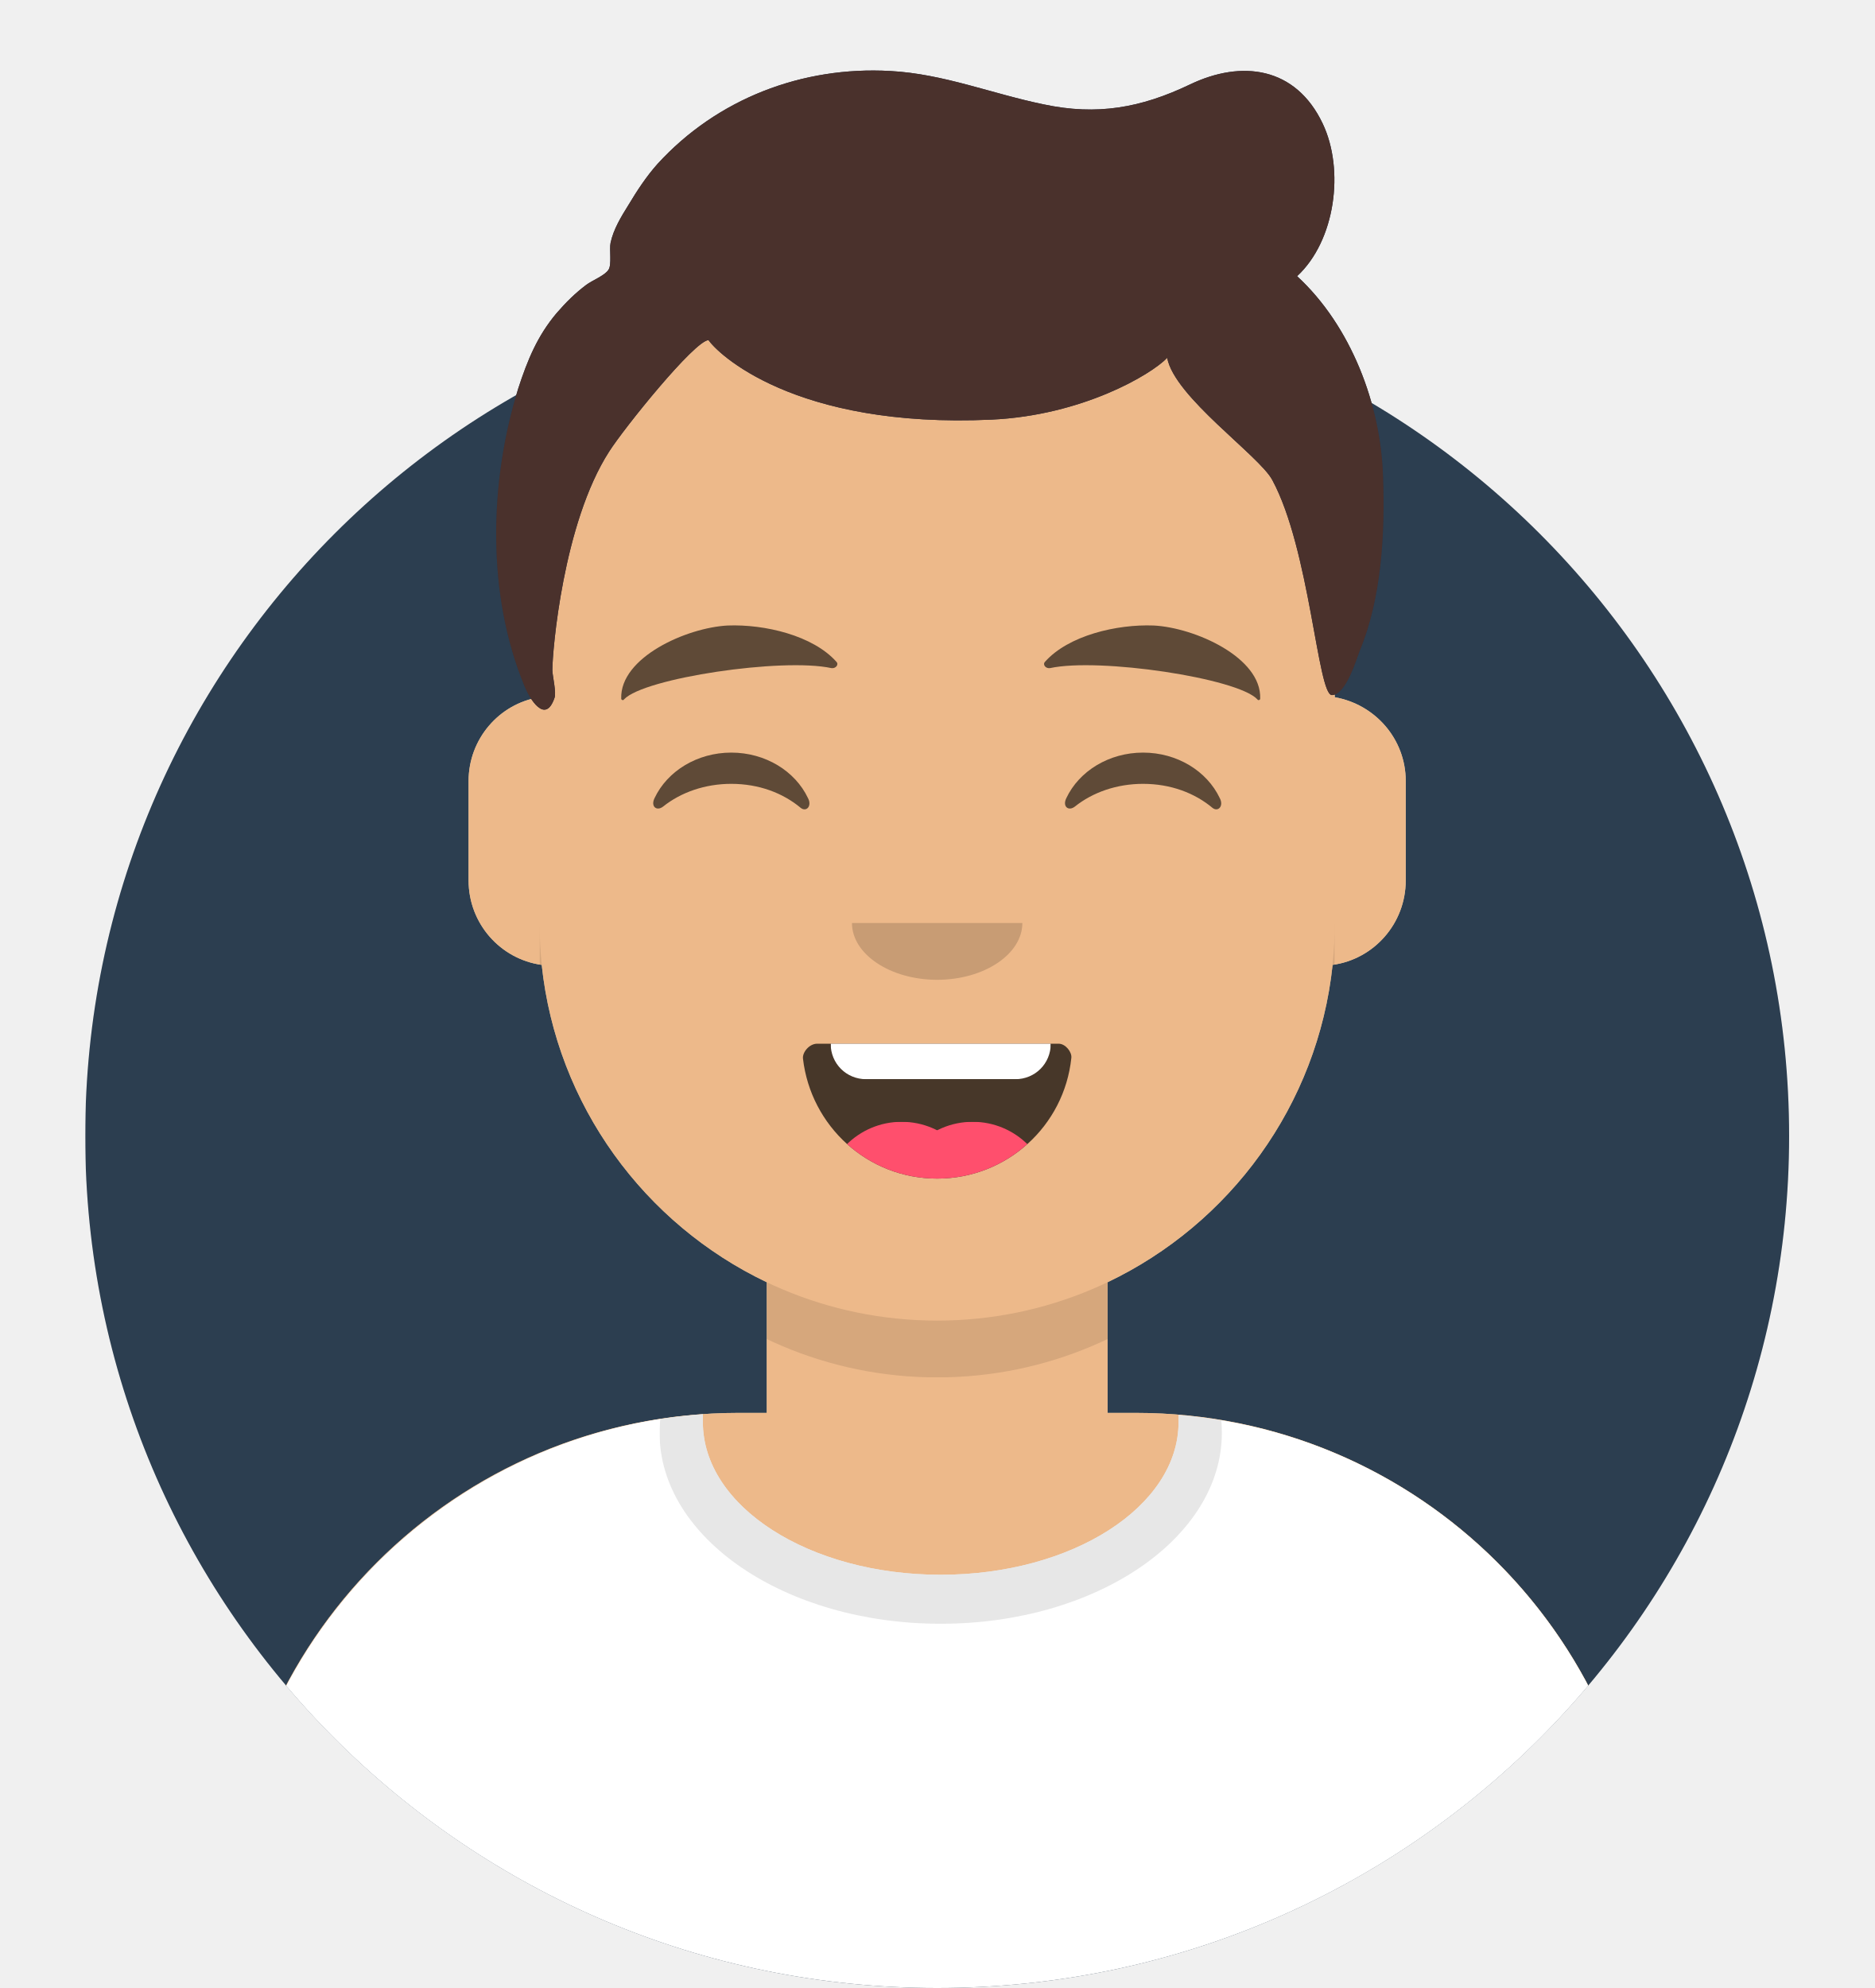
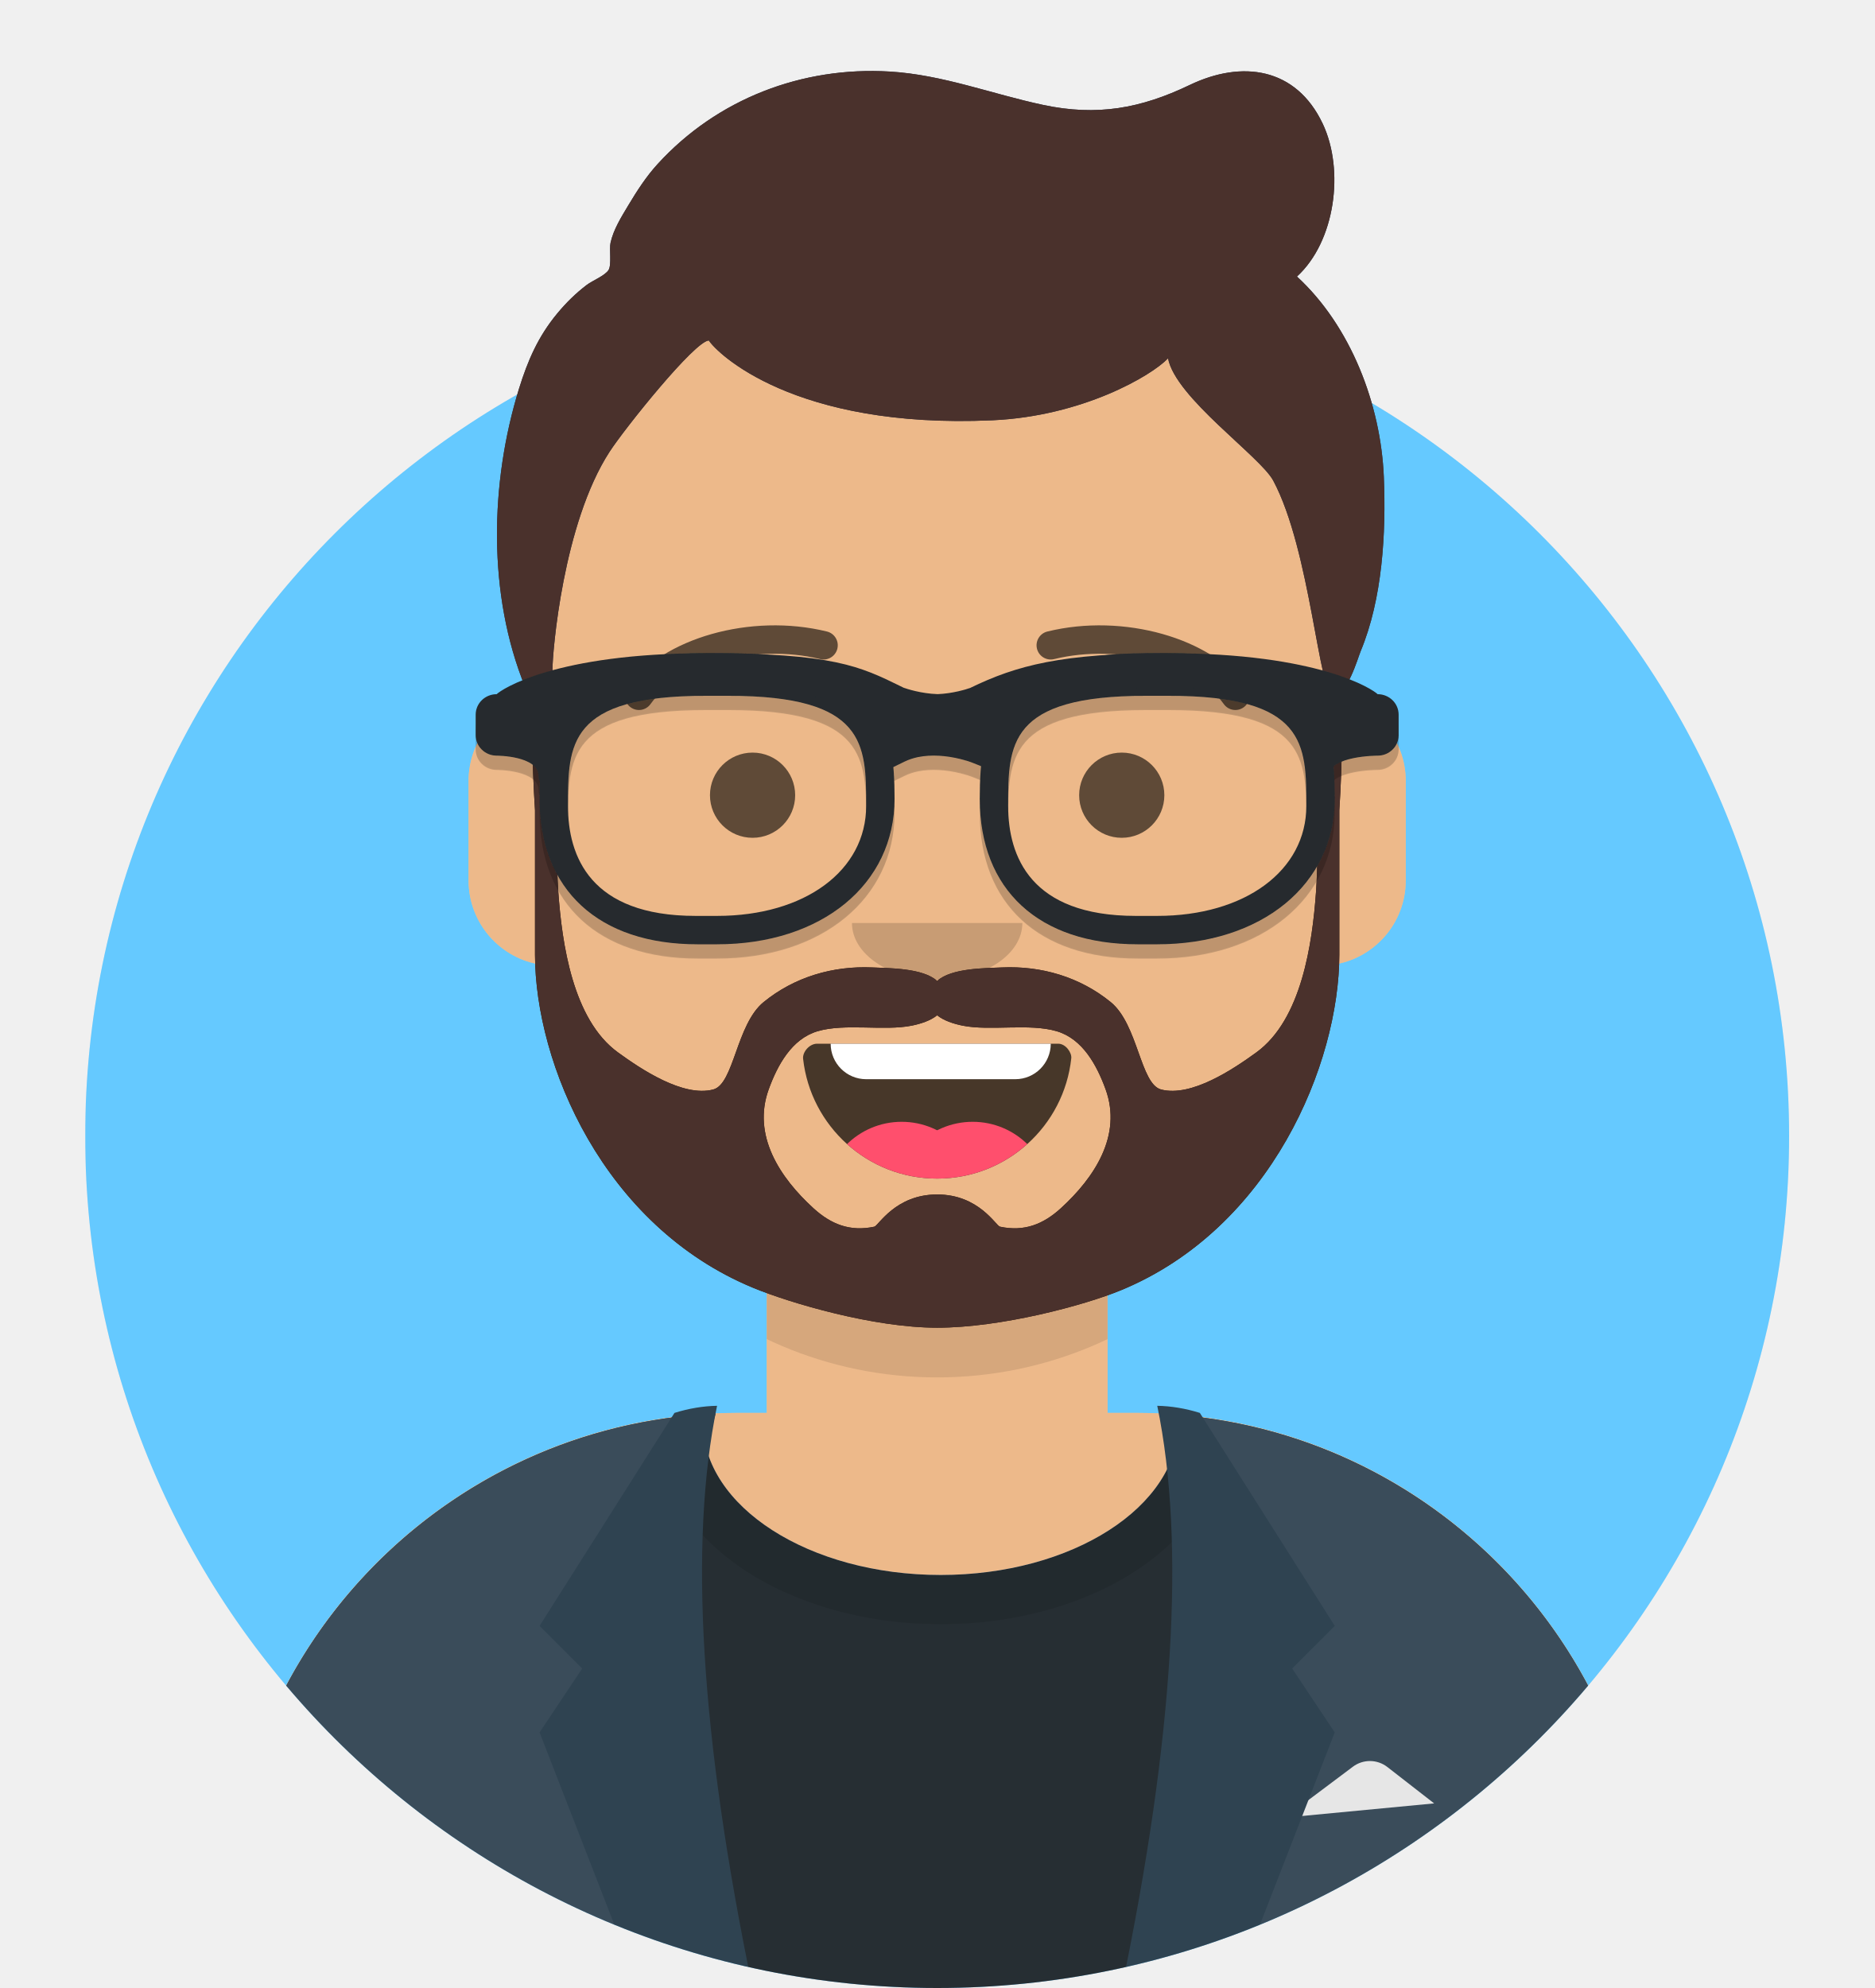
- <svg xmlns="http://www.w3.org/2000/svg" version="1.1" id="Layer_1" x="0px" y="0px" viewBox="0 0 264 280" style="enable-background:new 0 0 264 280;" xml:space="preserve">
-   <style type="text/css">
- 	.st0{fill-rule:evenodd;clip-rule:evenodd;fill:#E6E6E6;}
- 	.st1{filter:url(#Adobe_OpacityMaskFilter);}
- 	.st2{fill-rule:evenodd;clip-rule:evenodd;fill:#FFFFFF;}
- 	.st3{mask:url(#mask-2_1_);}
- 	.st4{fill-rule:evenodd;clip-rule:evenodd;fill:#2C3E50;}
- 	.st5{filter:url(#Adobe_OpacityMaskFilter_1_);}
- 	.st6{mask:url(#mask-4_1_);}
- 	.st7{fill-rule:evenodd;clip-rule:evenodd;fill:#D0C6AC;}
- 	.st8{filter:url(#Adobe_OpacityMaskFilter_2_);}
- 	.st9{mask:url(#mask-6_1_);}
- 	.st10{fill-rule:evenodd;clip-rule:evenodd;fill:#EDB98A;}
- 	.st11{filter:url(#Adobe_OpacityMaskFilter_3_);}
- 	.st12{mask:url(#mask-6_2_);fill-rule:evenodd;clip-rule:evenodd;fill-opacity:0.1;}
- 	.st13{filter:url(#Adobe_OpacityMaskFilter_4_);}
- 	.st14{mask:url(#react-mask-952_1_);}
- 	.st15{filter:url(#Adobe_OpacityMaskFilter_5_);}
- 	.st16{opacity:0.6;mask:url(#react-mask-952_2_);}
- 	.st17{fill-rule:evenodd;clip-rule:evenodd;fill-opacity:0.16;}
- 	.st18{fill-rule:evenodd;clip-rule:evenodd;fill-opacity:0.7;}
- 	.st19{filter:url(#Adobe_OpacityMaskFilter_6_);}
- 	.st20{mask:url(#react-mask-934_1_);fill-rule:evenodd;clip-rule:evenodd;fill:#FFFFFF;}
- 	.st21{filter:url(#Adobe_OpacityMaskFilter_7_);}
- 	.st22{mask:url(#react-mask-934_2_);}
- 	.st23{fill-rule:evenodd;clip-rule:evenodd;fill:#FF4F6D;}
- 	.st24{fill-rule:evenodd;clip-rule:evenodd;fill-opacity:0.6;}
- 	.st25{filter:url(#Adobe_OpacityMaskFilter_8_);}
- 	.st26{mask:url(#react-mask-925_1_);}
- 	.st27{fill-rule:evenodd;clip-rule:evenodd;fill:#28354B;}
- 	.st28{filter:url(#Adobe_OpacityMaskFilter_9_);}
- 	.st29{mask:url(#react-mask-924_1_);}
- 	.st30{fill-rule:evenodd;clip-rule:evenodd;fill:#4A312C;}
- </style>
-   <g>
-     <g transform="translate(-825, -1100)">
+ <svg xmlns="http://www.w3.org/2000/svg" xmlns:xlink="http://www.w3.org/1999/xlink" width="264px" height="280px" viewBox="0 0 264 280" version="1.1">
+   <defs>
+     <circle id="react-path-1" cx="120" cy="120" r="120" />
+     <path d="M12,160 C12,226.274 65.726,280 132,280 C198.274,280 252,226.274 252,160 L264,160 L264,-1.42108547e-14 L-3.19744231e-14,-1.42108547e-14 L-3.19744231e-14,160 L12,160 Z" id="react-path-2" />
+     <path d="M124,144.611 L124,163 L128,163 L128,163 C167.765,163 200,195.235 200,235 L200,244 L0,244 L0,235 C-4.86974701e-15,195.235 32.235,163 72,163 L72,163 L76,163 L76,144.611 C58.763,136.422 46.372,119.687 44.305,99.881 C38.48,99.058 34,94.052 34,88 L34,74 C34,68.054 38.325,63.118 44,62.166 L44,56 L44,56 C44,25.072 69.072,5.68137151e-15 100,0 L100,0 L100,0 C130.928,-5.68137151e-15 156,25.072 156,56 L156,62.166 C161.675,63.118 166,68.054 166,74 L166,88 C166,94.052 161.52,99.058 155.695,99.881 C153.628,119.687 141.237,136.422 124,144.611 Z" id="react-path-3" />
+   </defs>
+   <g id="Avataaar" stroke="none" stroke-width="1" fill="none" fill-rule="evenodd">
+     <g transform="translate(-825, -1100)" id="Avataaar/Circle">
      <g transform="translate(825, 1100)">
-         <g id="Circle" transform="translate(12, 40)">
-           <g id="Circle-Background">
-             <circle class="st0" cx="120" cy="120" r="120" />
-           </g>
-           <defs>
-             <filter id="Adobe_OpacityMaskFilter" filterUnits="userSpaceOnUse" x="0" y="0" width="240" height="240">
-               <feColorMatrix type="matrix" values="1 0 0 0 0  0 1 0 0 0  0 0 1 0 0  0 0 0 1 0" />
-             </filter>
-           </defs>
-           <mask maskUnits="userSpaceOnUse" x="0" y="0" width="240" height="240" id="mask-2_1_">
-             <g class="st1">
-               <circle id="path-1_1_" class="st2" cx="120" cy="120" r="120" />
-             </g>
+         <g id="Circle" stroke-width="1" fill-rule="evenodd" transform="translate(12, 40)">
+           <mask id="react-mask-4" fill="white">
+             <use xlink:href="#react-path-1" />
          </mask>
-           <g class="st3">
-             <rect class="st4" width="240" height="240" />
+           <use id="Circle-Background" fill="#E6E6E6" xlink:href="#react-path-1" />
+           <g id="Color/Palette/Blue-01" mask="url(#react-mask-4)" fill="#65C9FF">
+             <rect id="🖍Color" x="0" y="0" width="240" height="240" />
          </g>
        </g>
-         <g id="Mask">
- 			</g>
-         <defs>
-           <filter id="Adobe_OpacityMaskFilter_1_" filterUnits="userSpaceOnUse" x="-1" y="0" width="265" height="280">
-             <feColorMatrix type="matrix" values="1 0 0 0 0  0 1 0 0 0  0 0 1 0 0  0 0 0 1 0" />
-           </filter>
-         </defs>
-         <mask maskUnits="userSpaceOnUse" x="-1" y="0" width="265" height="280" id="mask-4_1_">
-           <g class="st5">
-             <path id="path-3_1_" class="st2" d="M12,160c0,66.3,53.7,120,120,120s120-53.7,120-120h12V0H0v160H12z" />
-           </g>
+         <mask id="react-mask-5" fill="white">
+           <use xlink:href="#react-path-2" />
        </mask>
-         <g id="Avataaar" class="st6">
+         <g id="Mask" />
+         <g id="Avataaar" stroke-width="1" fill-rule="evenodd" mask="url(#react-mask-5)">
          <g id="Body" transform="translate(32, 36)">
-             <g>
-               <path class="st7" d="M124,144.6V163h4l0,0c39.8,0,72,32.2,72,72v9H0v-9c0-39.8,32.2-72,72-72l0,0h4v-18.4        c-17.2-8.2-29.6-24.9-31.7-44.7C38.5,99.1,34,94.1,34,88V74c0-5.9,4.3-10.9,10-11.8V56l0,0c0-30.9,25.1-56,56-56l0,0l0,0        c30.9,0,56,25.1,56,56v6.2c5.7,1,10,5.9,10,11.8v14c0,6.1-4.5,11.1-10.3,11.9C153.6,119.7,141.2,136.4,124,144.6z" />
-             </g>
-             <defs>
-               <filter id="Adobe_OpacityMaskFilter_2_" filterUnits="userSpaceOnUse" x="-32" y="0" width="264" height="244">
-                 <feColorMatrix type="matrix" values="1 0 0 0 0  0 1 0 0 0  0 0 1 0 0  0 0 0 1 0" />
-               </filter>
-             </defs>
-             <mask maskUnits="userSpaceOnUse" x="-32" y="0" width="264" height="244" id="mask-6_1_">
-               <g class="st8">
-                 <path id="path-5_1_" class="st2" d="M124,144.6V163h4l0,0c39.8,0,72,32.2,72,72v9H0v-9c0-39.8,32.2-72,72-72l0,0h4v-18.4         c-17.2-8.2-29.6-24.9-31.7-44.7C38.5,99.1,34,94.1,34,88V74c0-5.9,4.3-10.9,10-11.8V56l0,0c0-30.9,25.1-56,56-56l0,0l0,0         c30.9,0,56,25.1,56,56v6.2c5.7,1,10,5.9,10,11.8v14c0,6.1-4.5,11.1-10.3,11.9C153.6,119.7,141.2,136.4,124,144.6z" />
-               </g>
+             <mask id="react-mask-6" fill="white">
+               <use xlink:href="#react-path-3" />
            </mask>
-             <g class="st9">
-               <g id="Color" transform="translate(-32, 0)">
-                 <rect class="st10" width="264" height="244" />
+             <use fill="#D0C6AC" xlink:href="#react-path-3" />
+             <g id="Skin/👶🏽-03-Brown" mask="url(#react-mask-6)" fill="#EDB98A">
+               <g transform="translate(0, 0)" id="Color">
+                 <rect x="0" y="0" width="264" height="280" />
              </g>
            </g>
+             <path d="M156,79 L156,102 C156,132.928 130.928,158 100,158 C69.072,158 44,132.928 44,102 L44,79 L44,94 C44,124.928 69.072,150 100,150 C130.928,150 156,124.928 156,94 L156,79 Z" id="Neck-Shadow" fill-opacity="0.1" fill="#000000" mask="url(#react-mask-6)" />
+           </g>
+           <g id="Clothing/Blazer-+-Shirt" transform="translate(0, 170)">
            <defs>
-               <filter id="Adobe_OpacityMaskFilter_3_" filterUnits="userSpaceOnUse" x="44" y="79" width="112" height="79">
-                 <feColorMatrix type="matrix" values="1 0 0 0 0  0 1 0 0 0  0 0 1 0 0  0 0 0 1 0" />
-               </filter>
+               <path d="M133.96,0.295 C170.936,3.325 200,34.294 200,72.052 L200,81 L0,81 L0,72.052 C1.22536245e-14,33.953 29.592,2.765 67.045,0.22 C67.015,0.593 67,0.969 67,1.348 C67,13.211 81.998,22.828 100.5,22.828 C119.002,22.828 134,13.211 134,1.348 C134,0.995 133.987,0.644 133.96,0.295 Z" id="react-path-1193" />
            </defs>
-             <mask maskUnits="userSpaceOnUse" x="44" y="79" width="112" height="79" id="mask-6_2_">
-               <g class="st11">
-                 <path id="path-5_2_" class="st2" d="M124,144.6V163h4l0,0c39.8,0,72,32.2,72,72v9H0v-9c0-39.8,32.2-72,72-72l0,0h4v-18.4         c-17.2-8.2-29.6-24.9-31.7-44.7C38.5,99.1,34,94.1,34,88V74c0-5.9,4.3-10.9,10-11.8V56l0,0c0-30.9,25.1-56,56-56l0,0l0,0         c30.9,0,56,25.1,56,56v6.2c5.7,1,10,5.9,10,11.8v14c0,6.1-4.5,11.1-10.3,11.9C153.6,119.7,141.2,136.4,124,144.6z" />
+             <g id="Shirt" transform="translate(32, 29)">
+               <mask id="react-mask-1194" fill="white">
+                 <use xlink:href="#react-path-1193" />
+               </mask>
+               <use id="Clothes" fill="#E6E6E6" xlink:href="#react-path-1193" />
+               <g id="Color/Palette/Black" mask="url(#react-mask-1194)" fill="#262E33">
+                 <g transform="translate(-32, -29)" id="🖍Color">
+                   <rect x="0" y="0" width="264" height="110" />
+                 </g>
              </g>
-             </mask>
-             <path id="Neck-Shadow" class="st12" d="M156,79v23c0,30.9-25.1,56-56,56s-56-25.1-56-56V79v15c0,30.9,25.1,56,56,56       s56-25.1,56-56V79z" />
+               <g id="Shadowy" opacity="0.6" mask="url(#react-mask-1194)" fill-opacity="0.16" fill="#000000">
+                 <g transform="translate(60, -25)" id="Hola-👋🏼">
+                   <ellipse cx="40.5" cy="27.848" rx="39.635" ry="26.914" />
+                 </g>
+               </g>
+             </g>
+             <g id="Blazer" transform="translate(32, 28)">
+               <path d="M68.785,1.122 C30.512,2.804 -1.89486556e-14,34.365 -1.42108547e-14,73.052 L0,73.052 L0,82 L69.362,82 C65.961,69.92 64,55.709 64,40.5 C64,26.173 65.74,12.731 68.785,1.122 Z M131.638,82 L200,82 L200,73.052 C200,34.707 170.025,3.363 132.229,1.174 C135.265,12.771 137,26.194 137,40.5 C137,55.709 135.039,69.92 131.638,82 Z" id="Saco" fill="#3A4C5A" />
+               <path d="M149,58 L158.556,50.833 L158.556,50.833 C159.999,49.751 161.988,49.768 163.412,50.876 L170,56 L149,58 Z" id="Pocket-hanky" fill="#E6E6E6" />
+               <path d="M69,1.13686838e-13 C65,19.333 66.667,46.667 74,82 L58,82 L44,46 L50,37 L44,31 L63,1 C65.028,0.369 67.028,0.036 69,1.13686838e-13 Z" id="Wing" fill="#2F4351" />
+               <path d="M151,1.13686838e-13 C147,19.333 148.667,46.667 156,82 L140,82 L126,46 L132,37 L126,31 L145,1 C147.028,0.369 149.028,0.036 151,1.13686838e-13 Z" id="Wing" fill="#2F4351" transform="translate(141, 41) scale(-1, 1) translate(-141, -41) " />
+             </g>
          </g>
-           <g transform="translate(0, 170)">
-             <g id="Clothes">
-               <path class="st0" d="M166,29.3c37,3,66,34,66,71.8v8.9H32v-8.9C32,63,61.6,31.8,99,29.2c0,0.4,0,0.7,0,1.1        c0,11.9,15,21.5,33.5,21.5S166,42.2,166,30.3C166,30,166,29.6,166,29.3z" />
+           <g id="Face" transform="translate(76, 82)" fill="#000000">
+             <g id="Mouth/Smile" transform="translate(2, 52)">
+               <defs>
+                 <path d="M35.118,15.128 C36.176,24.62 44.226,32 54,32 C63.804,32 71.874,24.574 72.892,15.04 C72.974,14.273 72.117,13 71.043,13 C56.149,13 44.738,13 37.087,13 C36.007,13 35.012,14.178 35.118,15.128 Z" id="react-path-29" />
+               </defs>
+               <mask id="react-mask-30" fill="white">
+                 <use xlink:href="#react-path-29" />
+               </mask>
+               <use id="Mouth" fill-opacity="0.7" fill="#000000" fill-rule="evenodd" xlink:href="#react-path-29" />
+               <rect id="Teeth" fill="#FFFFFF" fill-rule="evenodd" mask="url(#react-mask-30)" x="39" y="2" width="31" height="16" rx="5" />
+               <g id="Tongue" stroke-width="1" fill-rule="evenodd" mask="url(#react-mask-30)" fill="#FF4F6D">
+                 <g transform="translate(38, 24)">
+                   <circle cx="11" cy="11" r="11" />
+                   <circle cx="21" cy="11" r="11" />
+                 </g>
+               </g>
            </g>
-             <defs>
-               <filter id="Adobe_OpacityMaskFilter_4_" filterUnits="userSpaceOnUse" x="0" y="0" width="264" height="110">
-                 <feColorMatrix type="matrix" values="1 0 0 0 0  0 1 0 0 0  0 0 1 0 0  0 0 0 1 0" />
-               </filter>
-             </defs>
-             <mask maskUnits="userSpaceOnUse" x="0" y="0" width="264" height="110" id="react-mask-952_1_">
-               <g class="st13">
-                 <path id="react-path-951_1_" class="st2" d="M166,29.3c37,3,66,34,66,71.8v8.9H32v-8.9C32,63,61.6,31.8,99,29.2         c0,0.4,0,0.7,0,1.1c0,11.9,15,21.5,33.5,21.5S166,42.2,166,30.3C166,30,166,29.6,166,29.3z" />
-               </g>
-             </mask>
-             <g class="st14">
-               <rect class="st2" width="264" height="110" />
+             <g id="Nose/Default" transform="translate(28, 40)" fill-opacity="0.16">
+               <path d="M16,8 C16,12.418 21.373,16 28,16 L28,16 C34.627,16 40,12.418 40,8" id="Nose" />
            </g>
-             <defs>
-               <filter id="Adobe_OpacityMaskFilter_5_" filterUnits="userSpaceOnUse" x="92.9" y="4.9" width="79.3" height="53.8">
-                 <feColorMatrix type="matrix" values="1 0 0 0 0  0 1 0 0 0  0 0 1 0 0  0 0 0 1 0" />
-               </filter>
-             </defs>
-             <mask maskUnits="userSpaceOnUse" x="92.9" y="4.9" width="79.3" height="53.8" id="react-mask-952_2_">
-               <g class="st15">
-                 <path id="react-path-951_2_" class="st2" d="M166,29.3c37,3,66,34,66,71.8v8.9H32v-8.9C32,63,61.6,31.8,99,29.2         c0,0.4,0,0.7,0,1.1c0,11.9,15,21.5,33.5,21.5S166,42.2,166,30.3C166,30,166,29.6,166,29.3z" />
-               </g>
-             </mask>
-             <g id="Shadowy" class="st16">
-               <g transform="translate(92, 4)">
-                 <ellipse class="st17" cx="40.5" cy="27.8" rx="39.6" ry="26.9" />
+             <g id="Eyes/Default-😀" transform="translate(0, 8)" fill-opacity="0.6">
+               <circle id="Eye" cx="30" cy="22" r="6" />
+               <circle id="Eye" cx="82" cy="22" r="6" />
+             </g>
+             <g id="Eyebrow/Outline/Default" fill-opacity="0.6">
+               <g id="I-Browse" transform="translate(12, 6)">
+                 <path d="M3.63,11.159 C7.545,5.65 18.278,2.561 27.523,4.831 C28.596,5.095 29.679,4.439 29.942,3.366 C30.206,2.293 29.55,1.21 28.477,0.947 C17.74,-1.69 5.312,1.887 0.37,8.841 C-0.27,9.742 -0.059,10.99 0.841,11.63 C1.742,12.27 2.99,12.059 3.63,11.159 Z" id="Eyebrow" fill-rule="nonzero" />
+                 <path d="M61.63,11.159 C65.545,5.65 76.278,2.561 85.523,4.831 C86.596,5.095 87.679,4.439 87.942,3.366 C88.206,2.293 87.55,1.21 86.477,0.947 C75.74,-1.69 63.312,1.887 58.37,8.841 C57.73,9.742 57.941,10.99 58.841,11.63 C59.742,12.27 60.99,12.059 61.63,11.159 Z" id="Eyebrow" fill-rule="nonzero" transform="translate(73.00015, 6.039198) scale(-1, 1) translate(-73.00015, -6.039198) " />
              </g>
            </g>
          </g>
-           <g id="Face" transform="translate(76, 82)">
-             <g transform="translate(2, 52)">
-               <g id="Mouth">
-                 <path class="st18" d="M35.1,15.1C36.2,24.6,44.2,32,54,32c9.8,0,17.9-7.4,18.9-17c0.1-0.8-0.8-2-1.8-2c-14.9,0-26.3,0-34,0         C36,13,35,14.2,35.1,15.1z" />
-               </g>
-               <defs>
-                 <filter id="Adobe_OpacityMaskFilter_6_" filterUnits="userSpaceOnUse" x="39" y="2" width="31" height="16">
-                   <feColorMatrix type="matrix" values="1 0 0 0 0  0 1 0 0 0  0 0 1 0 0  0 0 0 1 0" />
-                 </filter>
-               </defs>
-               <mask maskUnits="userSpaceOnUse" x="39" y="2" width="31" height="16" id="react-mask-934_1_">
-                 <g class="st19">
-                   <path id="react-path-933_1_" class="st2" d="M35.1,15.1C36.2,24.6,44.2,32,54,32c9.8,0,17.9-7.4,18.9-17          c0.1-0.8-0.8-2-1.8-2c-14.9,0-26.3,0-34,0C36,13,35,14.2,35.1,15.1z" />
-                 </g>
-               </mask>
-               <path id="Teeth" class="st20" d="M44,2h21c2.8,0,5,2.2,5,5v6c0,2.8-2.2,5-5,5H44c-2.8,0-5-2.2-5-5V7C39,4.2,41.2,2,44,2z" />
-               <defs>
-                 <filter id="Adobe_OpacityMaskFilter_7_" filterUnits="userSpaceOnUse" x="38" y="24" width="32" height="22">
-                   <feColorMatrix type="matrix" values="1 0 0 0 0  0 1 0 0 0  0 0 1 0 0  0 0 0 1 0" />
-                 </filter>
-               </defs>
-               <mask maskUnits="userSpaceOnUse" x="38" y="24" width="32" height="22" id="react-mask-934_2_">
-                 <g class="st21">
-                   <path id="react-path-933_2_" class="st2" d="M35.1,15.1C36.2,24.6,44.2,32,54,32c9.8,0,17.9-7.4,18.9-17          c0.1-0.8-0.8-2-1.8-2c-14.9,0-26.3,0-34,0C36,13,35,14.2,35.1,15.1z" />
-                 </g>
-               </mask>
-               <g id="Tongue" class="st22">
-                 <g transform="translate(38, 24)">
-                   <circle class="st23" cx="11" cy="11" r="11" />
-                   <circle class="st23" cx="21" cy="11" r="11" />
-                 </g>
-               </g>
-             </g>
-             <g transform="translate(28, 40)">
-               <path id="Nose" class="st17" d="M16,8c0,4.4,5.4,8,12,8l0,0c6.6,0,12-3.6,12-8" />
-             </g>
-             <g transform="translate(0, 8)">
-               <path id="Squint" class="st24" d="M16.2,22.4C18,18.6,22.2,16,27,16c4.8,0,9,2.6,10.8,6.4c0.6,1.1-0.2,2-1,1.4        c-2.5-2.1-5.9-3.4-9.8-3.4c-3.7,0-7.1,1.2-9.6,3.2C16.5,24.3,15.6,23.6,16.2,22.4z" />
-               <path class="st24" d="M74.2,22.4C76,18.6,80.2,16,85,16c4.8,0,9,2.6,10.8,6.4c0.6,1.1-0.2,2-1,1.4c-2.5-2.1-5.9-3.4-9.8-3.4        c-3.7,0-7.1,1.2-9.6,3.2C74.5,24.3,73.6,23.6,74.2,22.4z" />
-             </g>
-             <g>
-               <path id="Eyebrow" class="st24" d="M26.5,6.1c-5.8,0.3-15.2,4.5-15,10.3c0,0.2,0.3,0.3,0.4,0.1c2.8-3,22.3-5.9,29.2-4.4        c0.6,0.1,1.1-0.5,0.7-0.9C38.5,7.5,31.7,5.9,26.5,6.1" />
-               <path class="st24" d="M86.5,6.1c5.8,0.3,15.2,4.5,15,10.3c0,0.2-0.3,0.3-0.4,0.1c-2.8-3-22.3-5.9-29.2-4.4        c-0.6,0.1-1.1-0.5-0.7-0.9C74.5,7.5,81.3,5.9,86.5,6.1" />
-             </g>
-           </g>
-           <g id="Top">
+           <g id="Top" stroke-width="1" fill-rule="evenodd">
            <defs>
-               <filter id="Adobe_OpacityMaskFilter_8_" filterUnits="userSpaceOnUse" x="-1" y="0" width="264" height="280">
-                 <feColorMatrix type="matrix" values="1 0 0 0 0  0 1 0 0 0  0 0 1 0 0  0 0 0 1 0" />
+               <rect id="react-path-1103" x="0" y="0" width="264" height="280" />
+               <path d="M183.68,38.949 C189.086,33.999 190.387,23.962 187.318,17.449 C183.549,9.454 175.901,8.452 168.572,11.969 C161.664,15.284 155.515,16.388 147.95,14.782 C140.692,13.241 133.806,10.523 126.303,10.076 C113.978,9.343 102.003,13.915 93.603,23.129 C92,24.887 90.709,26.897 89.488,28.934 C88.512,30.564 87.411,32.313 86.995,34.192 C86.797,35.086 87.165,37.29 86.72,38.022 C86.239,38.812 84.424,39.537 83.651,40.124 C82.084,41.313 80.727,42.654 79.471,44.171 C76.805,47.393 75.338,50.758 74.103,54.743 C70.001,67.988 69.653,83.741 74.957,96.747 C75.664,98.481 77.855,102.099 79.143,98.385 C79.398,97.651 78.809,95.191 78.81,94.45 C78.815,91.73 80.316,73.721 86.857,63.633 C88.986,60.349 98.83,48.052 100.841,47.954 C101.906,49.646 112.721,60.462 140.783,59.195 C153.445,58.623 163.183,52.934 165.521,50.468 C166.549,56.001 178.513,64.284 180.336,67.692 C185.603,77.538 186.771,97.996 188.781,97.957 C190.791,97.919 192.234,92.72 192.648,91.727 C195.72,84.352 196.243,75.095 195.915,67.168 C195.488,56.966 191.277,45.942 183.68,38.949 Z" id="react-path-1102" />
+               <filter x="-0.8%" y="-2.0%" width="101.5%" height="108.0%" filterUnits="objectBoundingBox" id="react-filter-1099">
+                 <feOffset dx="0" dy="2" in="SourceAlpha" result="shadowOffsetOuter1" />
+                 <feColorMatrix values="0 0 0 0 0   0 0 0 0 0   0 0 0 0 0  0 0 0 0.16 0" type="matrix" in="shadowOffsetOuter1" result="shadowMatrixOuter1" />
+                 <feMerge>
+                   <feMergeNode in="shadowMatrixOuter1" />
+                   <feMergeNode in="SourceGraphic" />
+                 </feMerge>
              </filter>
            </defs>
-             <mask maskUnits="userSpaceOnUse" x="-1" y="0" width="264" height="280" id="react-mask-925_1_">
-               <g class="st25">
-                 <rect id="react-path-927_1_" class="st2" width="264" height="280" />
-               </g>
+             <mask id="react-mask-1101" fill="white">
+               <use xlink:href="#react-path-1103" />
            </mask>
-             <g class="st26">
+             <g id="Mask" />
+             <g id="Top/Short-Hair/Short-Waved" mask="url(#react-mask-1101)">
              <g transform="translate(-1, 0)">
-                 <g id="Short-Hair">
-                   <path class="st27" d="M183.7,38.9c5.4-5,6.7-15,3.6-21.5c-3.8-8-11.4-9-18.7-5.5c-6.9,3.3-13.1,4.4-20.6,2.8          c-7.3-1.5-14.1-4.3-21.6-4.7C114,9.3,102,13.9,93.6,23.1c-1.6,1.8-2.9,3.8-4.1,5.8c-1,1.6-2.1,3.4-2.5,5.3          c-0.2,0.9,0.2,3.1-0.3,3.8c-0.5,0.8-2.3,1.5-3.1,2.1c-1.6,1.2-2.9,2.5-4.2,4c-2.7,3.2-4.1,6.6-5.4,10.6          c-4.1,13.2-4.5,29,0.9,42c0.7,1.7,2.9,5.4,4.2,1.6c0.3-0.7-0.3-3.2-0.3-3.9c0-2.7,1.5-20.7,8-30.8c2.1-3.3,12-15.6,14-15.7          c1.1,1.7,11.9,12.5,39.9,11.2c12.7-0.6,22.4-6.3,24.7-8.7c1,5.5,13,13.8,14.8,17.2c5.3,9.8,6.4,30.3,8.4,30.3          s3.5-5.2,3.9-6.2c3.1-7.4,3.6-16.6,3.3-24.6C195.5,57,191.3,45.9,183.7,38.9z" />
+                 <g id="Facial-Hair/Beard-Light" transform="translate(49, 72)">
+                   <defs>
+                     <path d="M101.428,98.169 C98.915,100.463 96.237,101.494 92.853,100.773 C92.271,100.649 89.896,96.235 84,96.235 C78.103,96.235 75.729,100.649 75.147,100.773 C71.762,101.494 69.085,100.463 66.571,98.169 C61.846,93.856 57.917,87.908 60.278,81.419 C61.508,78.037 63.51,74.324 67.151,73.246 C71.038,72.096 76.497,73.244 80.415,72.458 C81.684,72.204 83.071,71.751 84,71 C84.929,71.751 86.316,72.204 87.585,72.458 C91.503,73.244 96.961,72.096 100.849,73.246 C104.49,74.324 106.491,78.037 107.722,81.419 C110.083,87.908 106.154,93.856 101.428,98.169 M140.081,26 C136.671,34.4 137.988,44.858 137.357,53.676 C136.844,60.843 135.337,71.586 128.973,76.215 C125.718,78.582 119.794,82.56 115.542,81.45 C112.615,80.686 112.302,72.29 108.455,69.147 C104.092,65.582 98.643,64.016 93.149,64.258 C90.779,64.362 85.984,64.337 84,66.16 C82.016,64.337 77.222,64.362 74.851,64.258 C69.357,64.016 63.908,65.582 59.545,69.147 C55.698,72.29 55.386,80.686 52.458,81.45 C48.206,82.56 42.282,78.582 39.027,76.215 C32.662,71.586 31.156,60.843 30.643,53.676 C30.012,44.858 31.329,34.4 27.919,26 C26.26,26 27.354,42.129 27.354,42.129 L27.354,62.485 C27.386,77.773 36.935,100.655 58.108,109.393 C63.286,111.53 75.015,115 84,115 C92.985,115 104.714,111.86 109.892,109.723 C131.065,100.986 140.614,77.773 140.646,62.485 L140.646,42.129 C140.646,42.129 141.74,26 140.081,26" id="react-path-1130" />
+                   </defs>
+                   <mask id="react-mask-1129" fill="white">
+                     <use xlink:href="#react-path-1130" />
+                   </mask>
+                   <use id="Lite-Beard" fill="#331B0C" fill-rule="evenodd" xlink:href="#react-path-1130" />
+                   <g id="Color/Hair/Brown" mask="url(#react-mask-1129)" fill="#4A312C">
+                     <g transform="translate(-32, 0)" id="Color">
+                       <rect x="0" y="0" width="264" height="244" />
+                     </g>
+                   </g>
                </g>
-                 <defs>
-                   <filter id="Adobe_OpacityMaskFilter_9_" filterUnits="userSpaceOnUse" x="0" y="0" width="264" height="280">
-                     <feColorMatrix type="matrix" values="1 0 0 0 0  0 1 0 0 0  0 0 1 0 0  0 0 0 1 0" />
-                   </filter>
-                 </defs>
-                 <mask maskUnits="userSpaceOnUse" x="0" y="0" width="264" height="280" id="react-mask-924_1_">
-                   <g class="st28">
-                     <path id="react-path-926_1_" class="st2" d="M183.7,38.9c5.4-5,6.7-15,3.6-21.5c-3.8-8-11.4-9-18.7-5.5           c-6.9,3.3-13.1,4.4-20.6,2.8c-7.3-1.5-14.1-4.3-21.6-4.7C114,9.3,102,13.9,93.6,23.1c-1.6,1.8-2.9,3.8-4.1,5.8           c-1,1.6-2.1,3.4-2.5,5.3c-0.2,0.9,0.2,3.1-0.3,3.8c-0.5,0.8-2.3,1.5-3.1,2.1c-1.6,1.2-2.9,2.5-4.2,4           c-2.7,3.2-4.1,6.6-5.4,10.6c-4.1,13.2-4.5,29,0.9,42c0.7,1.7,2.9,5.4,4.2,1.6c0.3-0.7-0.3-3.2-0.3-3.9           c0-2.7,1.5-20.7,8-30.8c2.1-3.3,12-15.6,14-15.7c1.1,1.7,11.9,12.5,39.9,11.2c12.7-0.6,22.4-6.3,24.7-8.7           c1,5.5,13,13.8,14.8,17.2c5.3,9.8,6.4,30.3,8.4,30.3s3.5-5.2,3.9-6.2c3.1-7.4,3.6-16.6,3.3-24.6           C195.5,57,191.3,45.9,183.7,38.9z" />
+                 <mask id="react-mask-1100" fill="white">
+                   <use xlink:href="#react-path-1102" />
+                 </mask>
+                 <use id="Short-Hair" stroke="none" fill="#28354B" fill-rule="evenodd" xlink:href="#react-path-1102" />
+                 <g id="Skin/👶🏽-03-Brown" mask="url(#react-mask-1100)" fill="#4A312C">
+                   <g transform="translate(0, 0) " id="Color">
+                     <rect x="0" y="0" width="264" height="280" />
                  </g>
-                 </mask>
-                 <g class="st29">
-                   <g transform="translate(0, 0) ">
-                     <rect class="st30" width="264" height="280" />
+                 </g>
+                 <g id="Top/_Resources/Prescription-02" fill="none" transform="translate(62, 85)" stroke-width="1">
+                   <defs>
+                     <filter x="-0.8%" y="-2.4%" width="101.5%" height="109.8%" filterUnits="objectBoundingBox" id="react-filter-1111">
+                       <feOffset dx="0" dy="2" in="SourceAlpha" result="shadowOffsetOuter1" />
+                       <feColorMatrix values="0 0 0 0 0   0 0 0 0 0   0 0 0 0 0  0 0 0 0.2 0" type="matrix" in="shadowOffsetOuter1" result="shadowMatrixOuter1" />
+                       <feMerge>
+                         <feMergeNode in="shadowMatrixOuter1" />
+                         <feMergeNode in="SourceGraphic" />
+                       </feMerge>
+                     </filter>
+                   </defs>
+                   <g id="Wayfarers" filter="url(#react-filter-1111)" transform="translate(6, 7)" fill="#252C2F">
+                     <path d="M34,41 L31.242,41 C17.315,41 9,33.336 9,20.5 C9,10.127 10.817,0 32.53,0 L35.47,0 C57.183,0 59,10.127 59,20.5 C59,32.569 48.721,41 34,41 Z M32.385,6 C13,6 13,12.841 13,21.502 C13,28.572 16.116,37 30.971,37 L34,37 C46.365,37 55,30.627 55,21.502 C55,12.841 55,6 35.615,6 L32.385,6 Z" id="Left" fill-rule="nonzero" />
+                     <path d="M96,41 L93.242,41 C79.315,41 71,33.336 71,20.5 C71,10.127 72.817,0 94.53,0 L97.47,0 C119.183,0 121,10.127 121,20.5 C121,32.569 110.721,41 96,41 Z M94.385,6 C75,6 75,12.841 75,21.502 C75,28.572 78.119,37 92.971,37 L96,37 C108.365,37 117,30.627 117,21.502 C117,12.841 117,6 97.615,6 L94.385,6 Z" id="Right" fill-rule="nonzero" />
+                     <path d="M2.955,5.772 C3.646,5.096 11.21,0 32.5,0 C50.351,0 54.13,1.853 59.85,4.652 L60.269,4.859 C60.667,4.999 62.7,5.69 65.079,5.766 C67.246,5.673 69.1,5.085 69.642,4.897 C76.17,1.722 82.561,0 97.5,0 C118.79,0 126.354,5.096 127.045,5.772 C128.679,5.772 130,7.062 130,8.657 L130,11.543 C130,13.139 128.679,14.429 127.045,14.429 C127.045,14.429 120.144,14.429 120.144,17.315 C120.144,20.2 118.182,13.139 118.182,11.543 L118.182,8.732 C114.579,7.353 108.128,4.786 97.5,4.786 C85.658,4.786 79.761,6.886 74.702,8.971 L74.759,9.108 L74.756,11.094 L72.539,16.444 L69.8,15.361 C69.556,15.264 69.028,15.09 68.296,14.91 C66.256,14.407 64.159,14.254 62.304,14.634 C61.624,14.774 60.992,14.984 60.413,15.267 L57.77,16.558 L55.127,11.396 L55.244,9.102 L55.325,8.907 C50.962,6.874 46.939,4.786 32.5,4.786 C21.872,4.786 15.422,7.352 11.818,8.731 L11.818,11.543 C11.818,13.139 8.864,20.2 8.864,17.315 C8.864,14.429 2.955,14.429 2.955,14.429 C1.324,14.429 0,13.139 0,11.543 L0,8.657 C0,7.062 1.324,5.772 2.955,5.772 Z" id="Stuff" fill-rule="nonzero" />
                  </g>
                </g>
              </g>
            </g>
          </g>
        </g>
      </g>
    </g>
  </g>
</svg>
